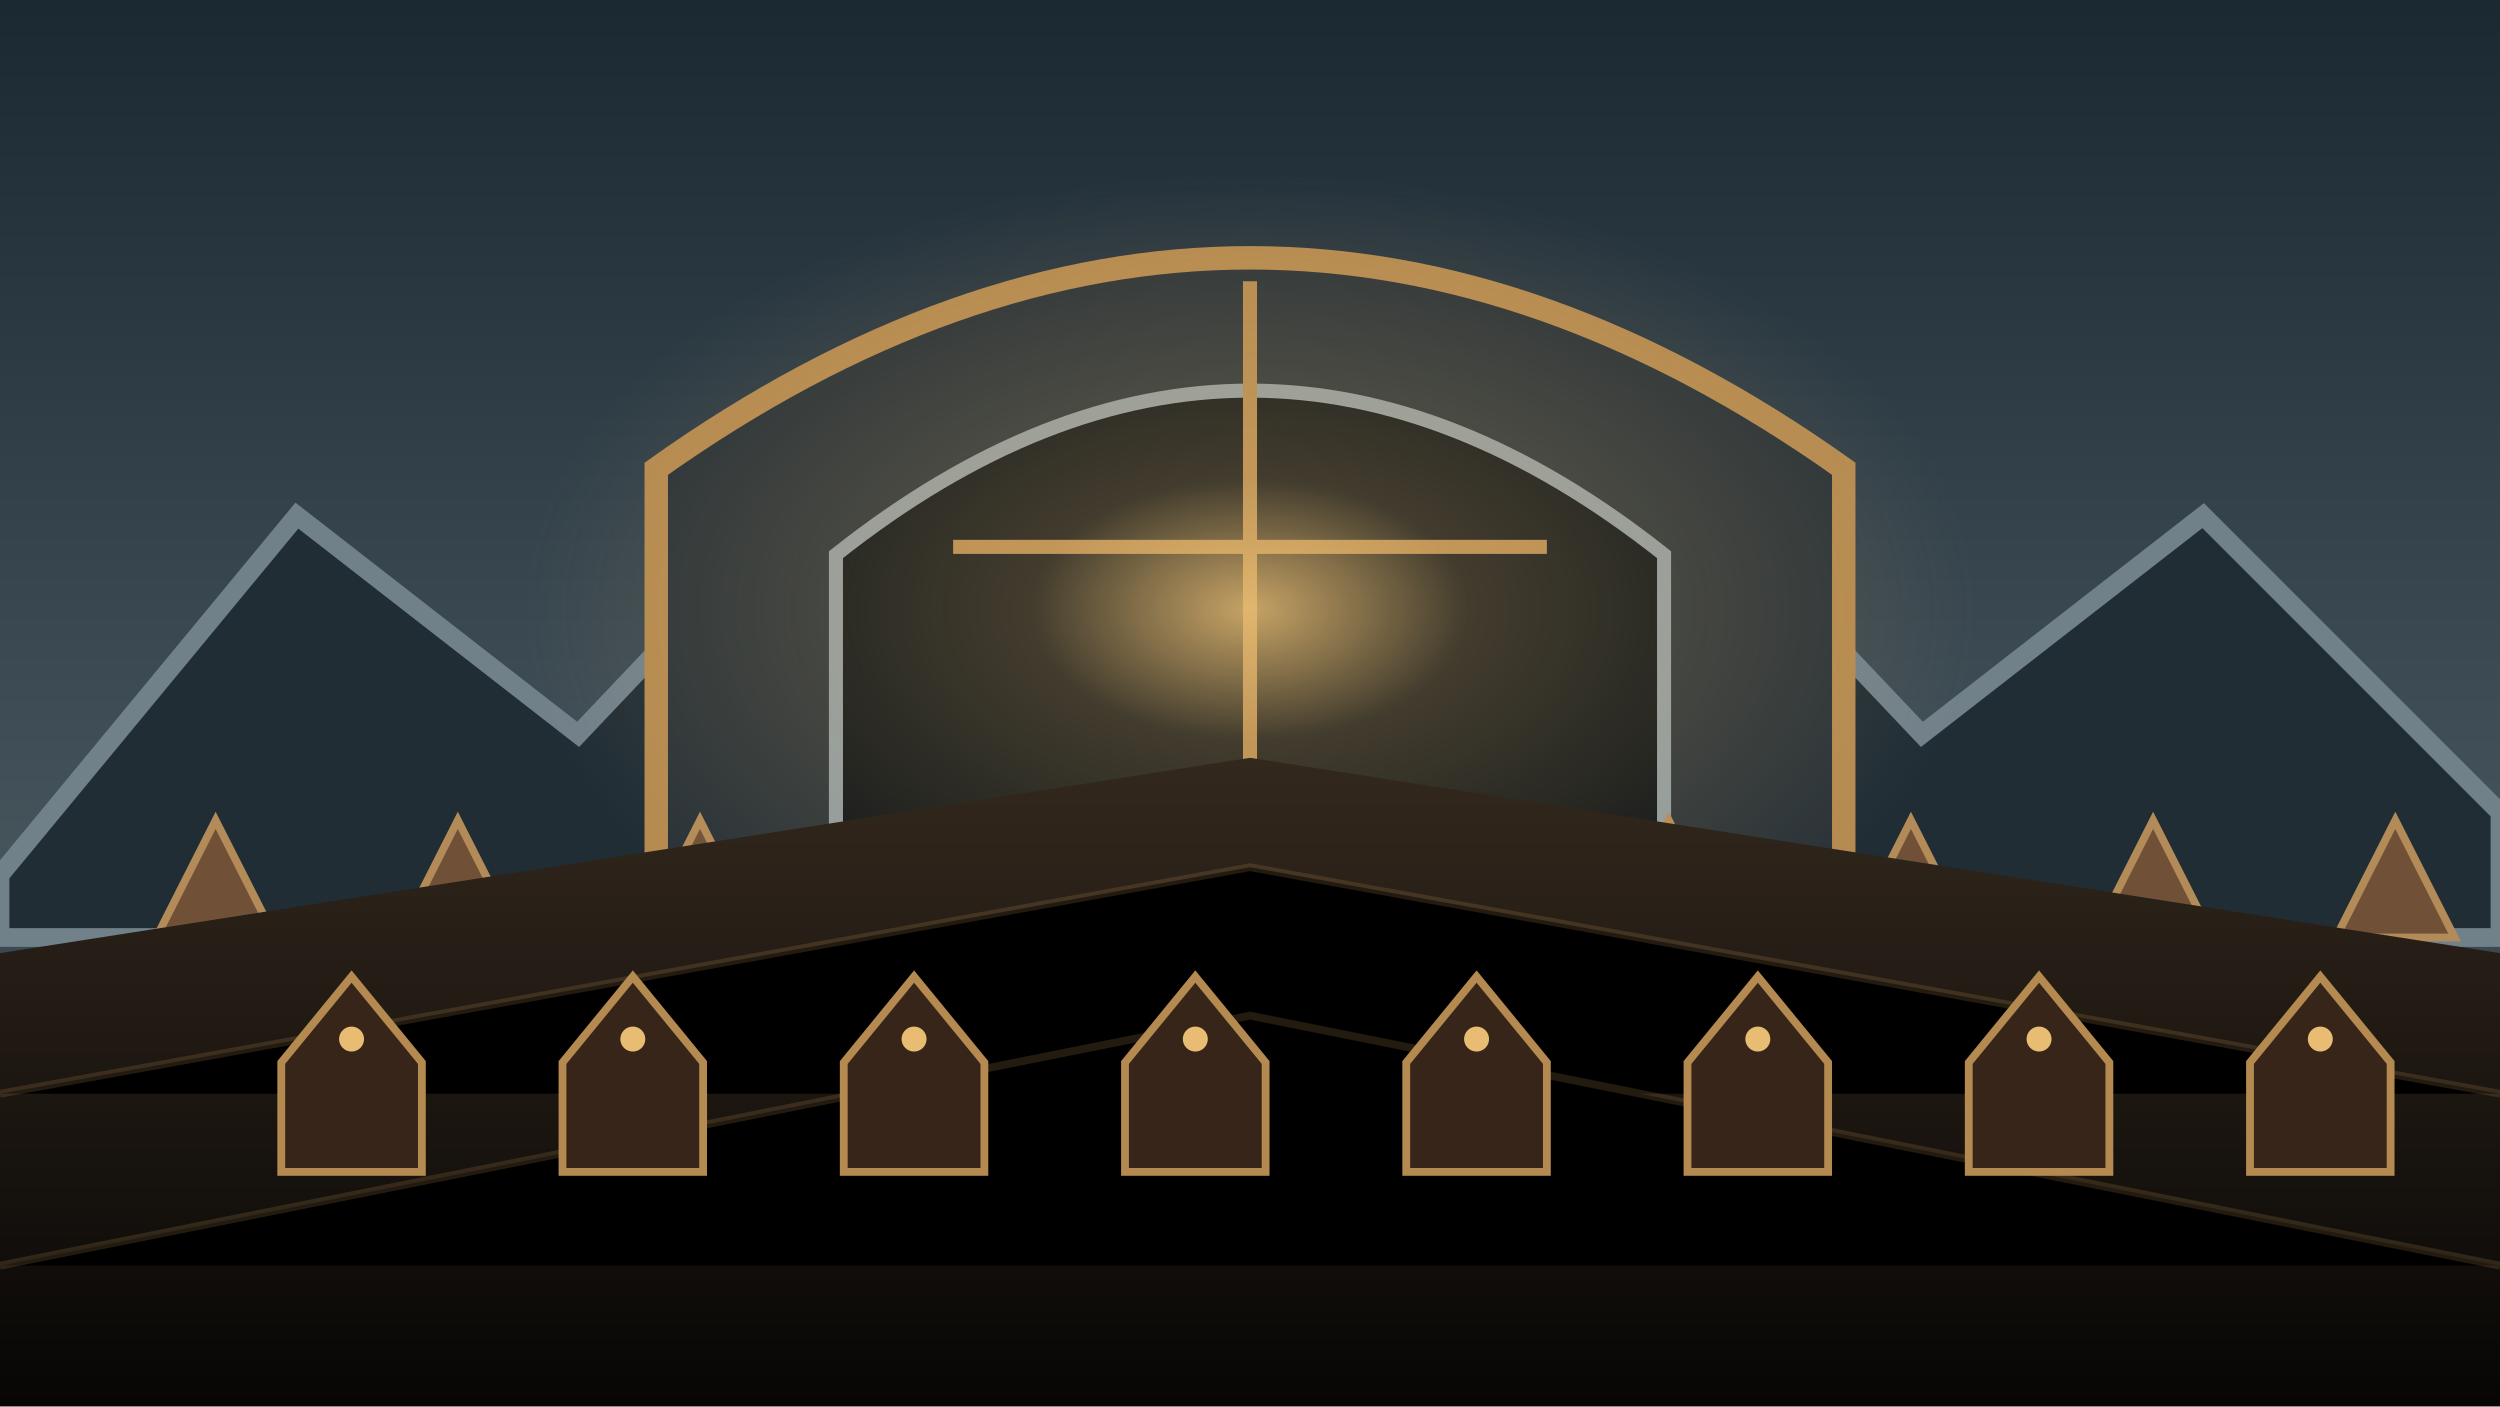
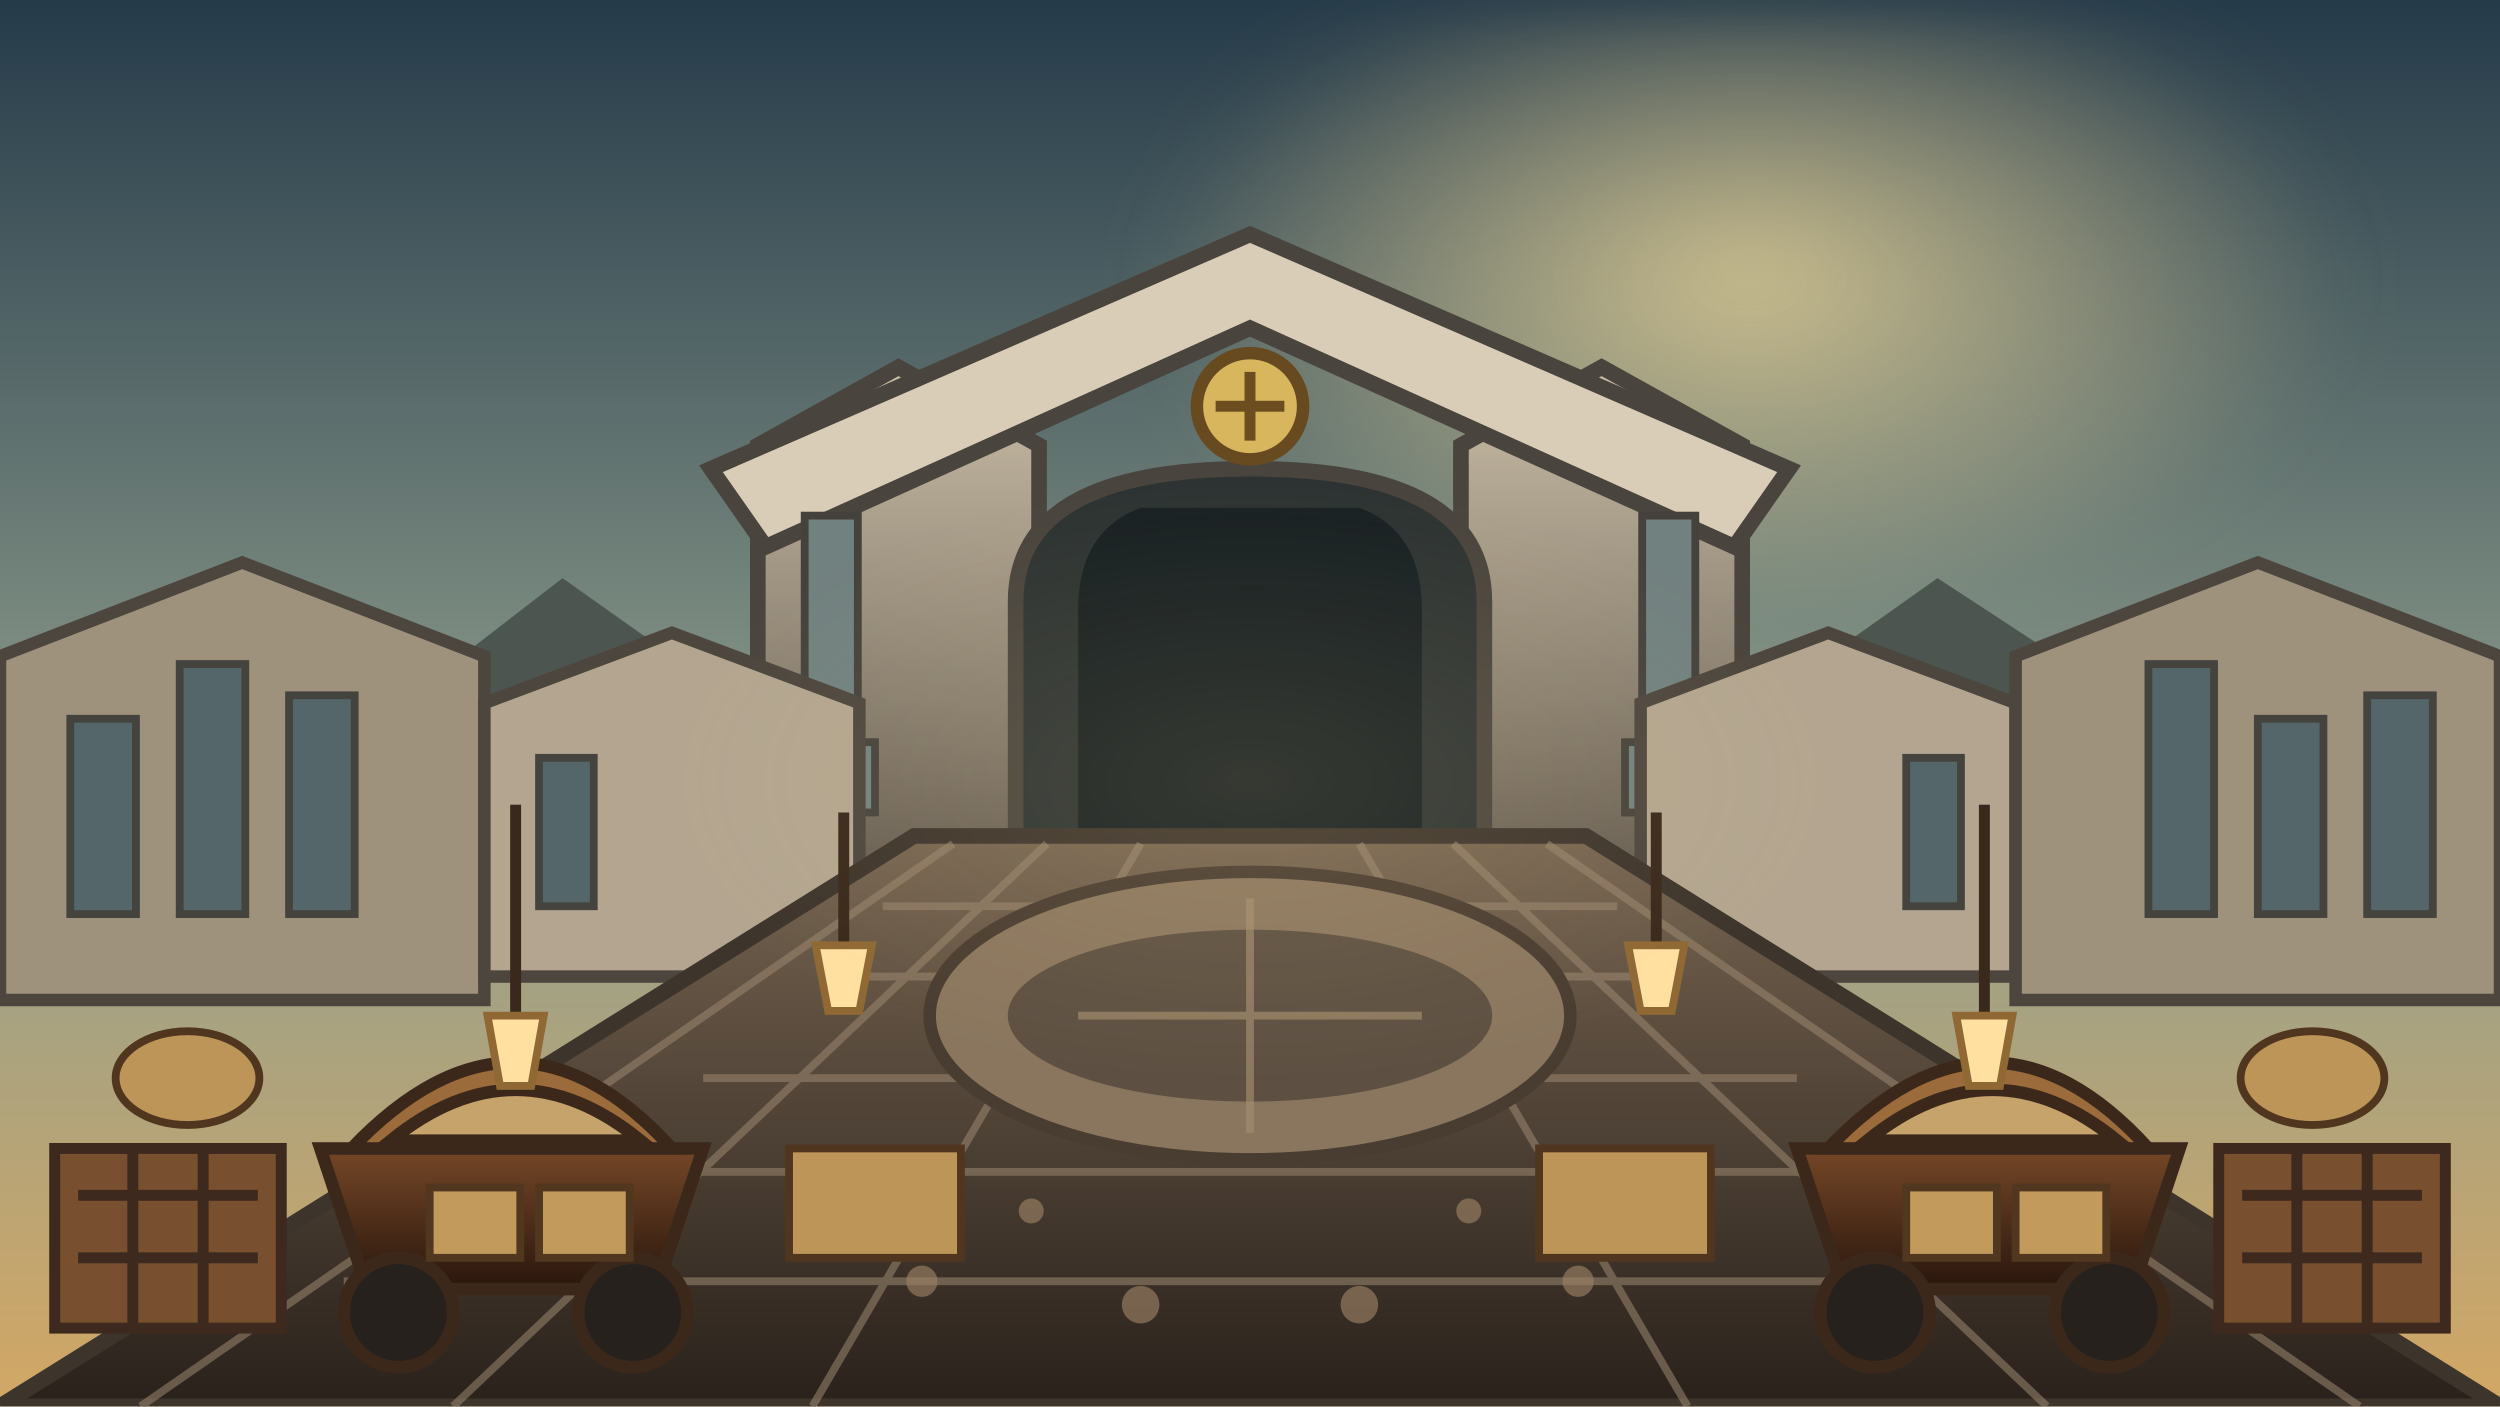
<svg xmlns="http://www.w3.org/2000/svg" viewBox="0 0 1600 900" preserveAspectRatio="xMidYMid slice">
  <defs>
-     <linearGradient id="bg" x2="0" y2="1">
-       <stop stop-color="#1b2933" />
-       <stop offset=".62" stop-color="#46545c" />
-       <stop offset="1" stop-color="#050709" />
+     <linearGradient id="sky" x2="0" y2="1">
+       <stop stop-color="#263b4a" />
+       <stop offset=".58" stop-color="#91a08f" />
+       <stop offset="1" stop-color="#d2a765" />
    </linearGradient>
-     <linearGradient id="floor" x2="0" y2="1">
-       <stop stop-color="#33281d" />
-       <stop offset="1" stop-color="#070605" />
+     <linearGradient id="stone" x2="0" y2="1">
+       <stop stop-color="#c9bda6" />
+       <stop offset="1" stop-color="#655c51" />
+     </linearGradient>
+     <linearGradient id="road" x2="0" y2="1">
+       <stop stop-color="#766451" />
+       <stop offset="1" stop-color="#29211b" />
    </linearGradient>
    <linearGradient id="wood" x2="0" y2="1">
-       <stop stop-color="#b58a50" />
-       <stop offset=".5" stop-color="#4a2d1b" />
-       <stop offset="1" stop-color="#160d08" />
+       <stop stop-color="#754727" />
+       <stop offset="1" stop-color="#29160d" />
    </linearGradient>
-     <radialGradient id="glow">
-       <stop stop-color="#e8bd73" stop-opacity=".85" />
-       <stop offset=".3" stop-color="#e8bd73" stop-opacity=".25" />
-       <stop offset="1" stop-color="#e8bd73" stop-opacity="0" />
+     <linearGradient id="awning" x2="0" y2="1">
+       <stop stop-color="#b48749" />
+       <stop offset="1" stop-color="#5d351d" />
+     </linearGradient>
+     <radialGradient id="sun">
+       <stop stop-color="#ffe4a0" stop-opacity=".72" />
+       <stop offset="1" stop-color="#ffe4a0" stop-opacity="0" />
    </radialGradient>
-     <filter id="blur">
-       <feGaussianBlur stdDeviation="18" />
-     </filter>
-     <filter id="shadow">
-       <feGaussianBlur stdDeviation="7" />
+     <filter id="glow">
+       <feGaussianBlur stdDeviation="25" />
    </filter>
  </defs>
-   <rect width="1600" height="900" fill="url(#bg)" />
-   <path d="M0 560L190 330L370 470L550 280L720 460L800 190L880 460L1050 280L1230 470L1410 330L1600 520V600H0Z" fill="#202d35" stroke="#71818a" stroke-width="12" />
-   <path d="M420 600V300Q800 30 1180 300V600" fill="#293238" stroke="#b58a50" stroke-width="15" />
-   <path d="M535 600V355Q800 145 1065 355V600" fill="#0a1116" stroke="#8f9ba0" stroke-width="9" />
-   <path d="M800 180V540M610 350H990" stroke="#b58a50" stroke-width="9" />
-   <path d="M100 600l38-75 38 75Z" fill="#705137" stroke="#b38b58" stroke-width="5" />
-   <path d="M255 600l38-75 38 75Z" fill="#705137" stroke="#b38b58" stroke-width="5" />
-   <path d="M410 600l38-75 38 75Z" fill="#705137" stroke="#b38b58" stroke-width="5" />
-   <path d="M565 600l38-75 38 75Z" fill="#705137" stroke="#b38b58" stroke-width="5" />
-   <path d="M720 600l38-75 38 75Z" fill="#705137" stroke="#b38b58" stroke-width="5" />
-   <path d="M875 600l38-75 38 75Z" fill="#705137" stroke="#b38b58" stroke-width="5" />
-   <path d="M1030 600l38-75 38 75Z" fill="#705137" stroke="#b38b58" stroke-width="5" />
-   <path d="M1185 600l38-75 38 75Z" fill="#705137" stroke="#b38b58" stroke-width="5" />
-   <path d="M1340 600l38-75 38 75Z" fill="#705137" stroke="#b38b58" stroke-width="5" />
-   <path d="M1495 600l38-75 38 75Z" fill="#705137" stroke="#b38b58" stroke-width="5" />
-   <ellipse cx="800" cy="390" rx="470" ry="280" fill="url(#glow)" />
-   <path d="M0 610L800 485L1600 610V900H0Z" fill="url(#floor)" />
-   <path d="M0 700L800 555L1600 700M0 810L800 650L1600 810" stroke="#b58a50" stroke-opacity=".2" stroke-width="5" />
-   <path d="M180 680l45-55 45 55v70h-90Z" fill="#38251a" stroke="#b58a50" stroke-width="5" />
-   <circle cx="225" cy="665" r="8" fill="#e8bd73" />
-   <path d="M360 680l45-55 45 55v70h-90Z" fill="#38251a" stroke="#b58a50" stroke-width="5" />
-   <circle cx="405" cy="665" r="8" fill="#e8bd73" />
-   <path d="M540 680l45-55 45 55v70h-90Z" fill="#38251a" stroke="#b58a50" stroke-width="5" />
-   <circle cx="585" cy="665" r="8" fill="#e8bd73" />
-   <path d="M720 680l45-55 45 55v70h-90Z" fill="#38251a" stroke="#b58a50" stroke-width="5" />
-   <circle cx="765" cy="665" r="8" fill="#e8bd73" />
-   <path d="M900 680l45-55 45 55v70h-90Z" fill="#38251a" stroke="#b58a50" stroke-width="5" />
-   <circle cx="945" cy="665" r="8" fill="#e8bd73" />
-   <path d="M1080 680l45-55 45 55v70h-90Z" fill="#38251a" stroke="#b58a50" stroke-width="5" />
-   <circle cx="1125" cy="665" r="8" fill="#e8bd73" />
-   <path d="M1260 680l45-55 45 55v70h-90Z" fill="#38251a" stroke="#b58a50" stroke-width="5" />
-   <circle cx="1305" cy="665" r="8" fill="#e8bd73" />
-   <path d="M1440 680l45-55 45 55v70h-90Z" fill="#38251a" stroke="#b58a50" stroke-width="5" />
-   <circle cx="1485" cy="665" r="8" fill="#e8bd73" />
+   <rect width="1600" height="900" fill="url(#sky)" />
+   <ellipse cx="1120" cy="180" rx="390" ry="220" fill="url(#sun)" filter="url(#glow)" />
+   <path d="M0 485L130 405 250 455 360 370 480 455 600 395 720 450 800 385 880 450 1000 395 1120 455 1240 370 1370 455 1490 405 1600 470V555H0Z" fill="#4d5550" />
+   <path d="M0 530L260 450 520 505 800 430 1080 505 1340 450 1600 520V610H0Z" fill="#37413f" />
+   <g stroke="#49443d" stroke-width="10">
+     <path d="M485 560V285L575 235 665 285V560Z" fill="url(#stone)" />
+     <path d="M935 560V285L1025 235 1115 285V560Z" fill="url(#stone)" />
+     <path d="M455 300L800 150 1145 300 1110 350 800 210 490 350Z" fill="#d9cdb7" />
+     <path d="M650 560V385Q650 300 800 300T950 385V560Z" fill="#2d3332" />
+   </g>
+   <path d="M690 535V390Q690 340 730 325H870Q910 340 910 390V535Z" fill="#182022" />
+   <g fill="#71817f" stroke="#45423d" stroke-width="5">
+     <rect x="515" y="330" width="34" height="125" />
+     <rect x="1051" y="330" width="34" height="125" />
+     <rect x="535" y="475" width="25" height="45" />
+     <rect x="1040" y="475" width="25" height="45" />
+   </g>
+   <circle cx="800" cy="260" r="34" fill="#d8b65e" stroke="#684a20" stroke-width="8" />
+   <path d="M800 238v44M778 260h44" stroke="#6b4d20" stroke-width="7" />
+   <g stroke="#4d463e" stroke-width="8">
+     <path d="M0 640V420L155 360 310 420V640Z" fill="#9f927d" />
+     <path d="M310 625V450L430 405 550 450V625Z" fill="#b3a58f" />
+     <path d="M1050 625V450L1170 405 1290 450V625Z" fill="#b3a58f" />
+     <path d="M1290 640V420L1445 360 1600 420V640Z" fill="#9f927d" />
+   </g>
+   <g fill="#55666a" stroke="#45433e" stroke-width="5">
+     <rect x="45" y="460" width="42" height="125" />
+     <rect x="115" y="425" width="42" height="160" />
+     <rect x="185" y="445" width="42" height="140" />
+     <rect x="345" y="485" width="35" height="95" />
+     <rect x="1220" y="485" width="35" height="95" />
+     <rect x="1375" y="425" width="42" height="160" />
+     <rect x="1445" y="460" width="42" height="125" />
+     <rect x="1515" y="445" width="42" height="140" />
+   </g>
+   <path d="M0 900H1600L1015 535H585Z" fill="url(#road)" stroke="#3d342c" stroke-width="10" />
+   <g stroke="#9b8770" stroke-width="5" opacity=".55">
+     <path d="M90 900L610 540M290 900L670 540M520 900L730 540M1080 900L870 540M1310 900L930 540M1510 900L990 540" />
+     <path d="M220 820H1380M350 750H1250M450 690H1150M525 625H1075M565 580H1035" />
+   </g>
+   <ellipse cx="800" cy="650" rx="205" ry="92" fill="#8a765e" stroke="#493c31" stroke-width="8" />
+   <ellipse cx="800" cy="650" rx="155" ry="55" fill="#5d5042" />
+   <path d="M800 575V725M690 650H910" stroke="#a58d6e" stroke-width="5" opacity=".65" />
+   <g stroke="#3c281b" stroke-width="8">
+     <path d="M205 735H450L420 825H235Z" fill="url(#wood)" />
+     <path d="M225 735Q330 625 430 735Z" fill="#9c6b3b" />
+     <path d="M250 730Q330 665 410 730Z" fill="#c6a36b" />
+     <circle cx="255" cy="840" r="35" fill="#26211d" />
+     <circle cx="405" cy="840" r="35" fill="#26211d" />
+   </g>
+   <g fill="#c19a5c" stroke="#51371f" stroke-width="5">
+     <rect x="275" y="760" width="58" height="45" />
+     <rect x="345" y="760" width="58" height="45" />
+   </g>
+   <g stroke="#3c281b" stroke-width="8">
+     <path d="M1150 735H1395L1365 825H1180Z" fill="url(#wood)" />
+     <path d="M1170 735Q1275 625 1375 735Z" fill="#9c6b3b" />
+     <path d="M1195 730Q1275 665 1355 730Z" fill="#c6a36b" />
+     <circle cx="1200" cy="840" r="35" fill="#26211d" />
+     <circle cx="1350" cy="840" r="35" fill="#26211d" />
+   </g>
+   <g fill="#c19a5c" stroke="#51371f" stroke-width="5">
+     <rect x="1220" y="760" width="58" height="45" />
+     <rect x="1290" y="760" width="58" height="45" />
+   </g>
+   <g stroke="#3d291d" stroke-width="7">
+     <rect x="35" y="735" width="145" height="115" fill="#79502f" />
+     <path d="M50 765h115M50 805h115M85 735v115M130 735v115" />
+     <rect x="1420" y="735" width="145" height="115" fill="#79502f" />
+     <path d="M1435 765h115M1435 805h115M1470 735v115M1515 735v115" />
+   </g>
+   <g fill="#bd9559" stroke="#50361f" stroke-width="5">
+     <ellipse cx="120" cy="690" rx="46" ry="30" />
+     <ellipse cx="1480" cy="690" rx="46" ry="30" />
+     <rect x="505" y="735" width="110" height="70" />
+     <rect x="985" y="735" width="110" height="70" />
+   </g>
+   <g stroke="#39281c" stroke-width="7">
+     <path d="M330 515V655M1270 515V655M540 520V610M1060 520V610" />
+   </g>
+   <g fill="#ffe0a0" stroke="#8f6834" stroke-width="5">
+     <path d="M312 650h36l-8 45h-20Z" />
+     <path d="M1252 650h36l-8 45h-20Z" />
+     <path d="M522 605h36l-8 42h-20Z" />
+     <path d="M1042 605h36l-8 42h-20Z" />
+   </g>
+   <g fill="#9a8064" opacity=".65">
+     <circle cx="590" cy="820" r="10" />
+     <circle cx="660" cy="775" r="8" />
+     <circle cx="730" cy="835" r="12" />
+     <circle cx="870" cy="835" r="12" />
+     <circle cx="940" cy="775" r="8" />
+     <circle cx="1010" cy="820" r="10" />
+   </g>
+   <g fill="url(#sun)" opacity=".18">
+     <ellipse cx="800" cy="500" rx="380" ry="190" />
+   </g>
</svg>
